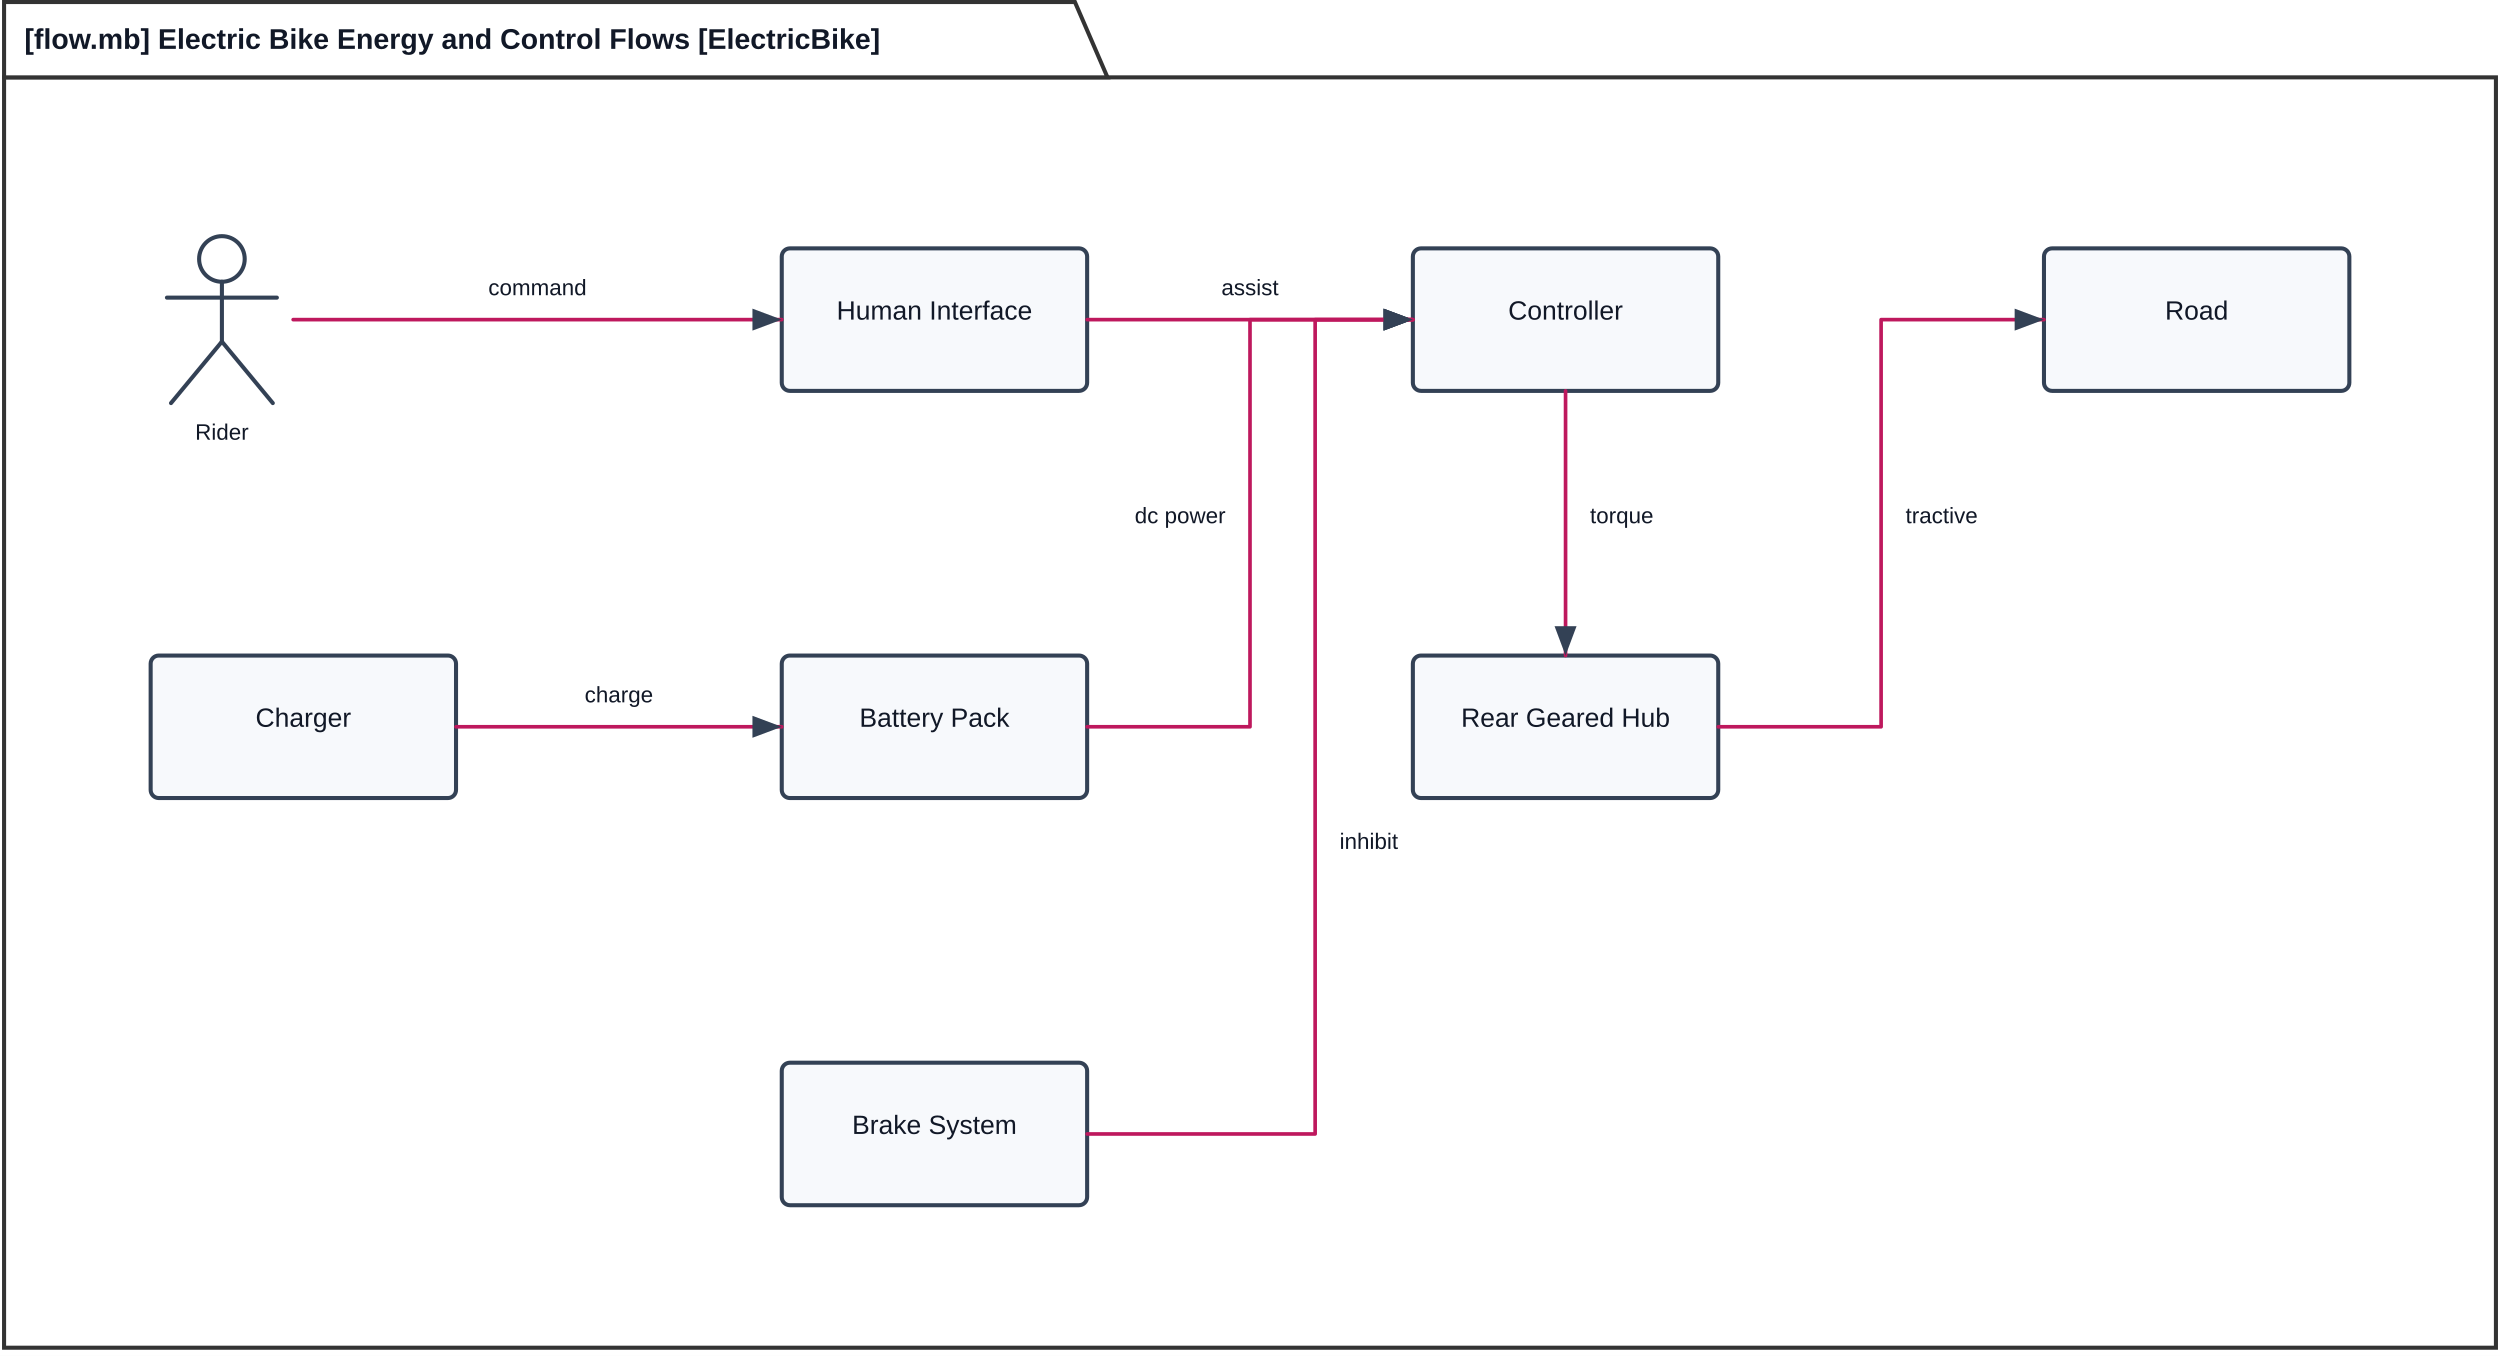
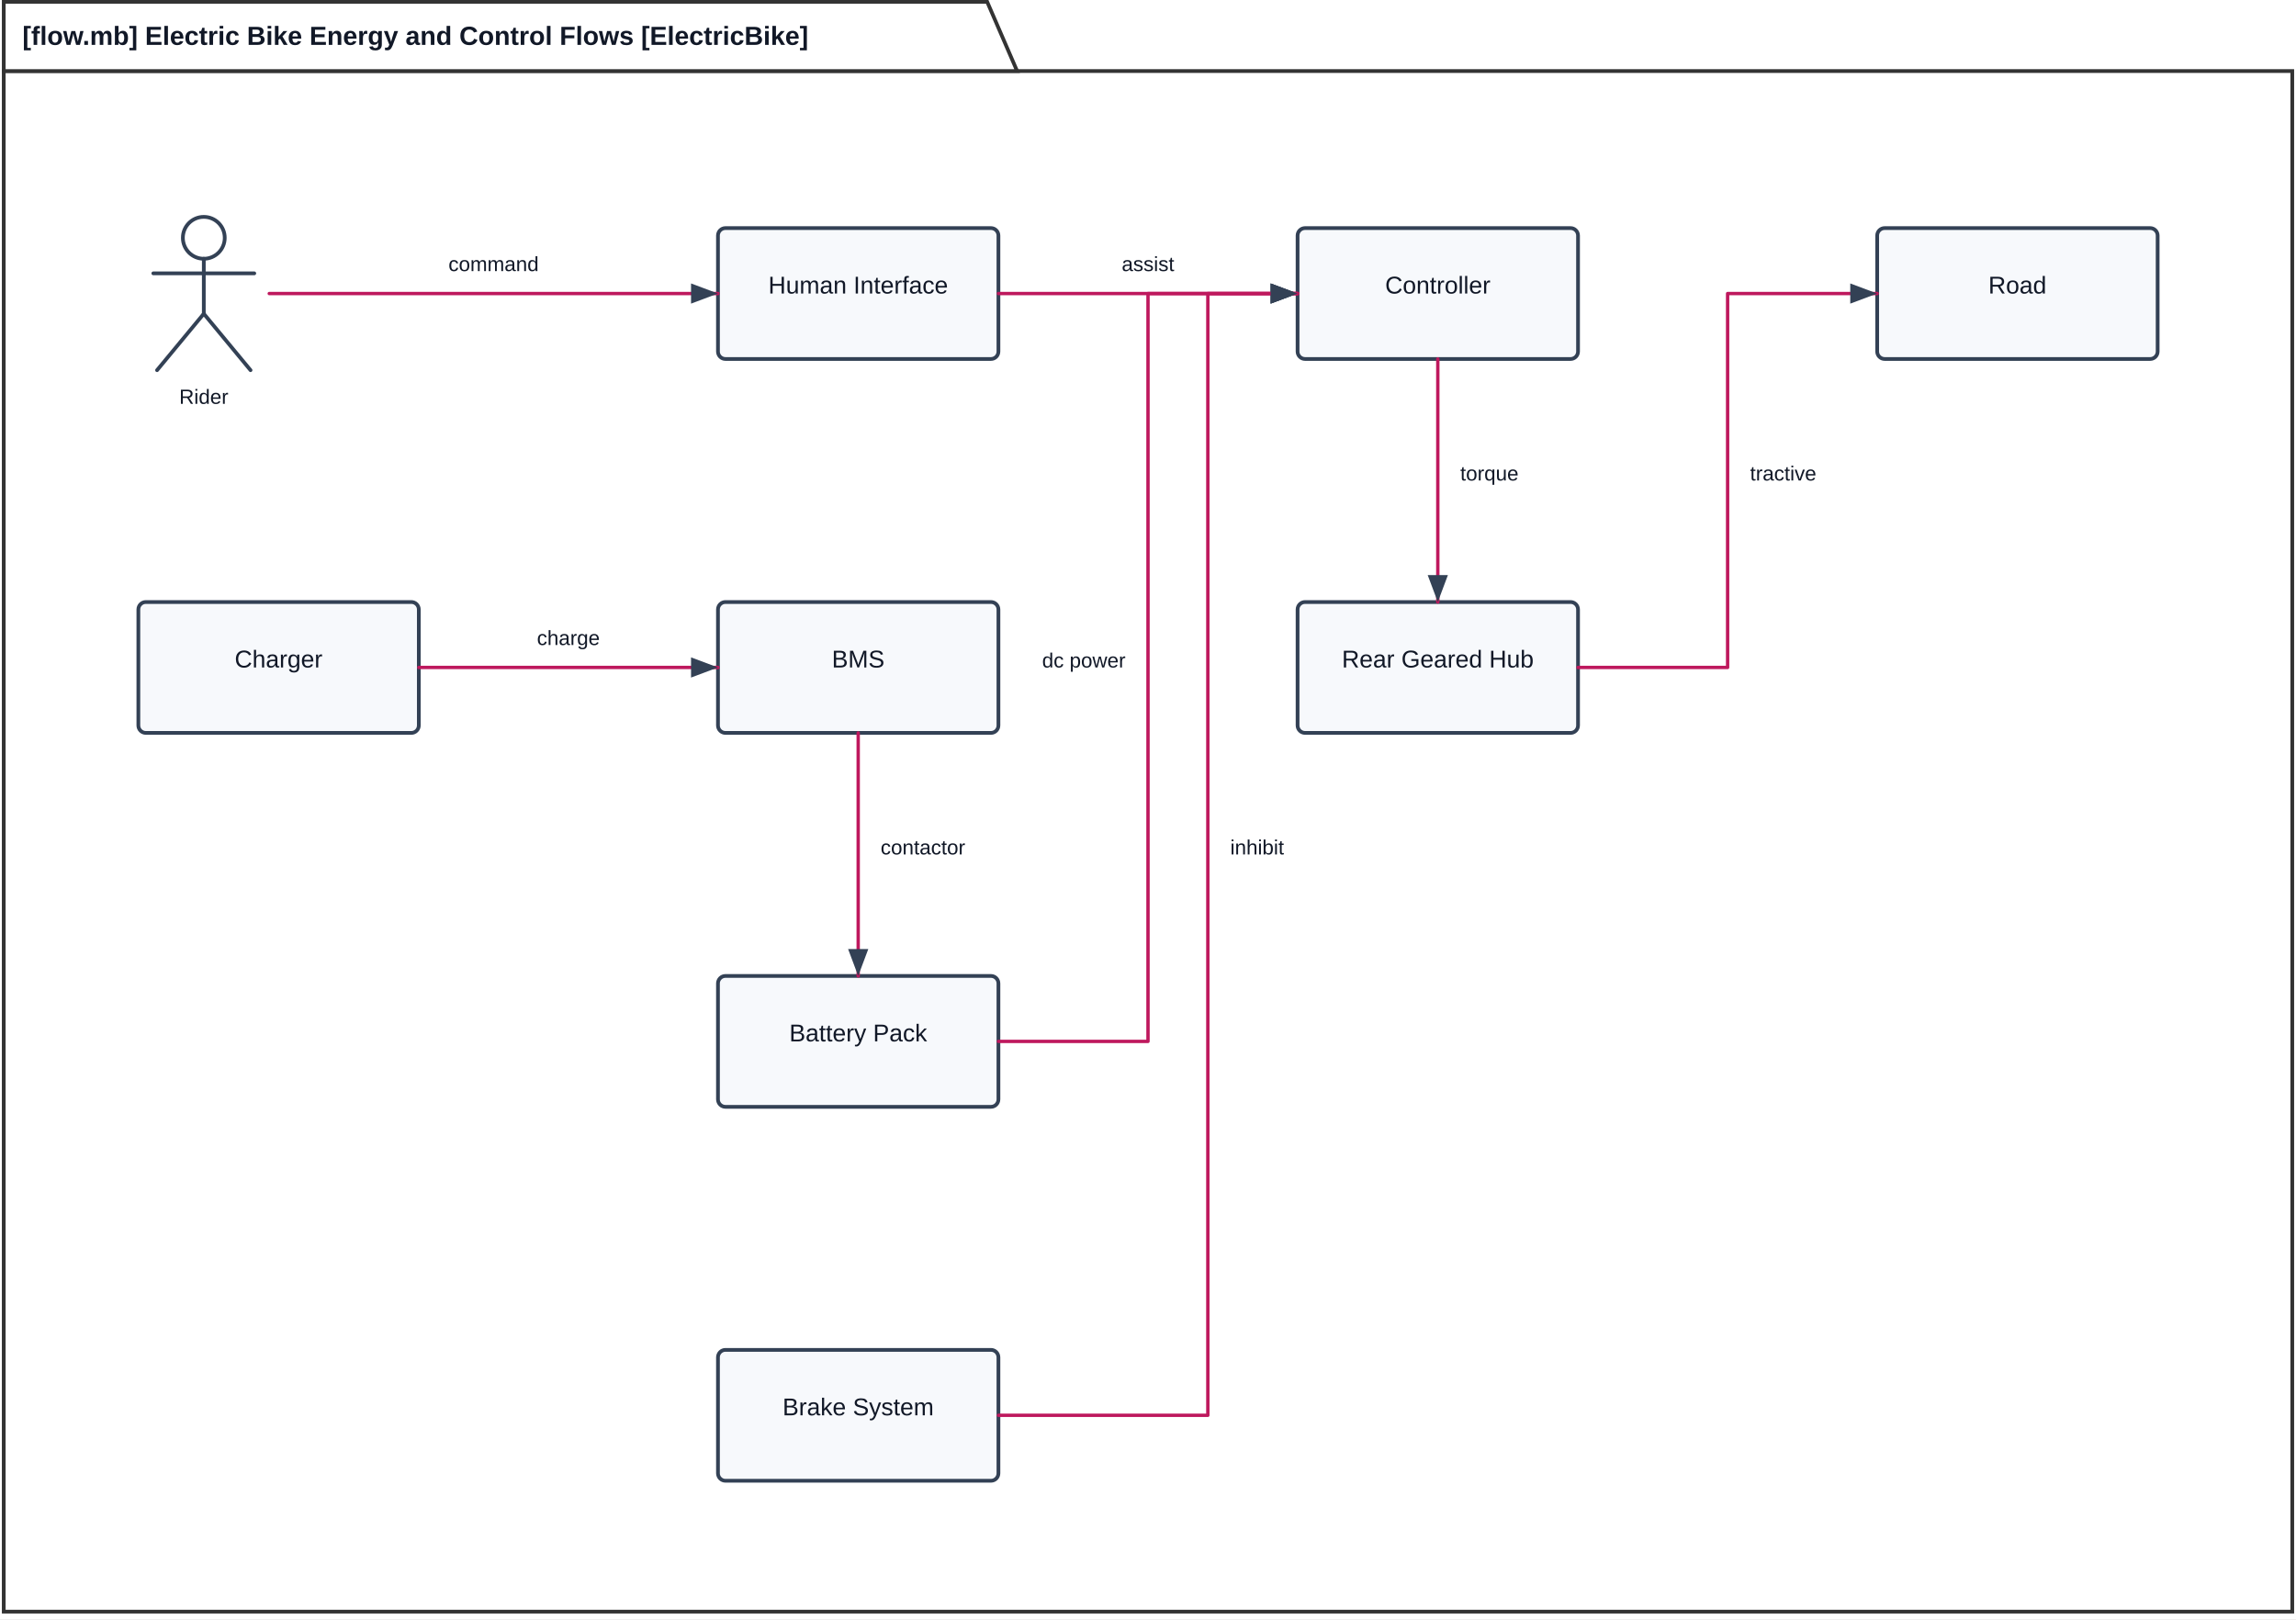
- <svg xmlns="http://www.w3.org/2000/svg" width="1228" height="666" viewBox="0 0 1228 666">
+ <svg xmlns="http://www.w3.org/2000/svg" width="1228" height="866" viewBox="0 0 1228 866">
  <defs>
    <style>text{font-family:Arial,Helvetica,sans-serif;fill:#111827}.label{font-size:13px}.small{font-size:11px}.header{font-size:14px;font-weight:600}</style>
    <marker id="arrow" markerWidth="8" markerHeight="6" refX="8" refY="3" orient="auto">
      <polygon points="0 0,8 3,0 6" fill="#1D4ED8" />
    </marker>
    <marker id="arrow-dark" markerWidth="8" markerHeight="6" refX="8" refY="3" orient="auto">
      <polygon points="0 0,8 3,0 6" fill="#334155" />
    </marker>
    <marker id="composition" markerWidth="12" markerHeight="12" refX="0" refY="6" orient="auto" markerUnits="strokeWidth">
      <polygon points="0 6,6 0,12 6,6 12" fill="#111827" stroke="#111827" />
    </marker>
  </defs>
-   <rect x="0" y="0" width="1228" height="666" fill="#FFFFFF" />
-   <rect x="2" y="38" width="1224" height="624" fill="none" stroke="#333333" stroke-width="2" />
+   <rect x="0" y="0" width="1228" height="866" fill="#FFFFFF" />
+   <rect x="2" y="38" width="1224" height="824" fill="none" stroke="#333333" stroke-width="2" />
  <path d="M 2 1 H 528 L 544 38 H 2 Z" fill="#FFFFFF" stroke="#333333" stroke-width="2" />
  <text class="header" x="12" y="24">[flow.mb] Electric Bike Energy and Control Flows [ElectricBike]</text>
-   <rect x="2" y="38" width="1224" height="626" fill="none" stroke="#333333" stroke-width="0" />
+   <rect x="2" y="38" width="1224" height="826" fill="none" stroke="#333333" stroke-width="0" />
  <g transform="translate(2,40)">
    <circle id="rider" cx="107" cy="87.2" r="11.2" fill="#FFFFFF" stroke="#334155" stroke-width="2" />
    <line x1="107" y1="98.4" x2="107" y2="127.8" stroke="#334155" stroke-width="2" stroke-linecap="round" />
    <line x1="80" y1="106.2" x2="134" y2="106.2" stroke="#334155" stroke-width="2" stroke-linecap="round" />
    <line x1="107" y1="127.8" x2="82" y2="158" stroke="#334155" stroke-width="2" stroke-linecap="round" />
    <line x1="107" y1="127.8" x2="132" y2="158" stroke="#334155" stroke-width="2" stroke-linecap="round" />
    <text class="small" text-anchor="middle" x="107" y="176">Rider</text>
    <rect id="charger" x="72" y="282" width="150" height="70" rx="4" fill="#F7F9FC" stroke="#334155" stroke-width="2" />
    <text class="label" text-anchor="middle" x="147" y="317">Charger</text>
    <rect id="humanInterface" x="382" y="82" width="150" height="70" rx="4" fill="#F7F9FC" stroke="#334155" stroke-width="2" />
    <text class="label" text-anchor="middle" x="457" y="117">Human Interface</text>
-     <rect id="batteryPack" x="382" y="282" width="150" height="70" rx="4" fill="#F7F9FC" stroke="#334155" stroke-width="2" />
-     <text class="label" text-anchor="middle" x="457" y="317">Battery Pack</text>
-     <rect id="brakeSystem" x="382" y="482" width="150" height="70" rx="4" fill="#F7F9FC" stroke="#334155" stroke-width="2" />
-     <text class="label" text-anchor="middle" x="457" y="517">Brake System</text>
+     <rect id="bms" x="382" y="282" width="150" height="70" rx="4" fill="#F7F9FC" stroke="#334155" stroke-width="2" />
+     <text class="label" text-anchor="middle" x="457" y="317">BMS</text>
+     <rect id="batteryPack" x="382" y="482" width="150" height="70" rx="4" fill="#F7F9FC" stroke="#334155" stroke-width="2" />
+     <text class="label" text-anchor="middle" x="457" y="517">Battery Pack</text>
+     <rect id="brakeSystem" x="382" y="682" width="150" height="70" rx="4" fill="#F7F9FC" stroke="#334155" stroke-width="2" />
+     <text class="label" text-anchor="middle" x="457" y="717">Brake System</text>
    <rect id="motorController" x="692" y="82" width="150" height="70" rx="4" fill="#F7F9FC" stroke="#334155" stroke-width="2" />
    <text class="label" text-anchor="middle" x="767" y="117">Controller</text>
    <rect id="hubMotor" x="692" y="282" width="150" height="70" rx="4" fill="#F7F9FC" stroke="#334155" stroke-width="2" />
    <text class="label" text-anchor="middle" x="767" y="317">Rear Geared Hub</text>
    <rect id="road" x="1002" y="82" width="150" height="70" rx="4" fill="#F7F9FC" stroke="#334155" stroke-width="2" />
    <text class="label" text-anchor="middle" x="1077" y="117">Road</text>
    <path d="M 142,117 L 382,117" fill="none" stroke="#BE185D" stroke-width="1.8" stroke-linejoin="round" stroke-linecap="round" marker-end="url(#arrow-dark)" />
    <path d="M 222,317 L 382,317" fill="none" stroke="#BE185D" stroke-width="1.8" stroke-linejoin="round" stroke-linecap="round" marker-end="url(#arrow-dark)" />
-     <path d="M 532,317 L 612,317 L 612,117 L 692,117" fill="none" stroke="#BE185D" stroke-width="1.8" stroke-linejoin="round" stroke-linecap="round" marker-end="url(#arrow-dark)" />
+     <path d="M 457,352 L 457,482" fill="none" stroke="#BE185D" stroke-width="1.8" stroke-linejoin="round" stroke-linecap="round" marker-end="url(#arrow-dark)" />
+     <path d="M 532,517 L 612,517 L 612,117 L 692,117" fill="none" stroke="#BE185D" stroke-width="1.8" stroke-linejoin="round" stroke-linecap="round" marker-end="url(#arrow-dark)" />
    <path d="M 532,117 L 692,117" fill="none" stroke="#BE185D" stroke-width="1.8" stroke-linejoin="round" stroke-linecap="round" marker-end="url(#arrow-dark)" />
-     <path d="M 532,517 L 644,517 L 644,117 L 692,117" fill="none" stroke="#BE185D" stroke-width="1.8" stroke-linejoin="round" stroke-linecap="round" marker-end="url(#arrow-dark)" />
+     <path d="M 532,717 L 644,717 L 644,117 L 692,117" fill="none" stroke="#BE185D" stroke-width="1.8" stroke-linejoin="round" stroke-linecap="round" marker-end="url(#arrow-dark)" />
    <path d="M 767,152 L 767,282" fill="none" stroke="#BE185D" stroke-width="1.8" stroke-linejoin="round" stroke-linecap="round" marker-end="url(#arrow-dark)" />
    <path d="M 842,317 L 922,317 L 922,117 L 1002,117" fill="none" stroke="#BE185D" stroke-width="1.8" stroke-linejoin="round" stroke-linecap="round" marker-end="url(#arrow-dark)" />
    <text class="small" text-anchor="middle" x="262" y="105">command</text>
    <text class="small" text-anchor="middle" x="302" y="305">charge</text>
-     <text class="small" text-anchor="end" x="600" y="217">dc power</text>
+     <text class="small" x="469" y="417">contactor</text>
+     <text class="small" text-anchor="end" x="600" y="317">dc power</text>
    <text class="small" text-anchor="middle" x="612" y="105">assist</text>
-     <text class="small" x="656" y="377">inhibit</text>
+     <text class="small" x="656" y="417">inhibit</text>
    <text class="small" x="779" y="217">torque</text>
    <text class="small" x="934" y="217">tractive</text>
  </g>
</svg>
